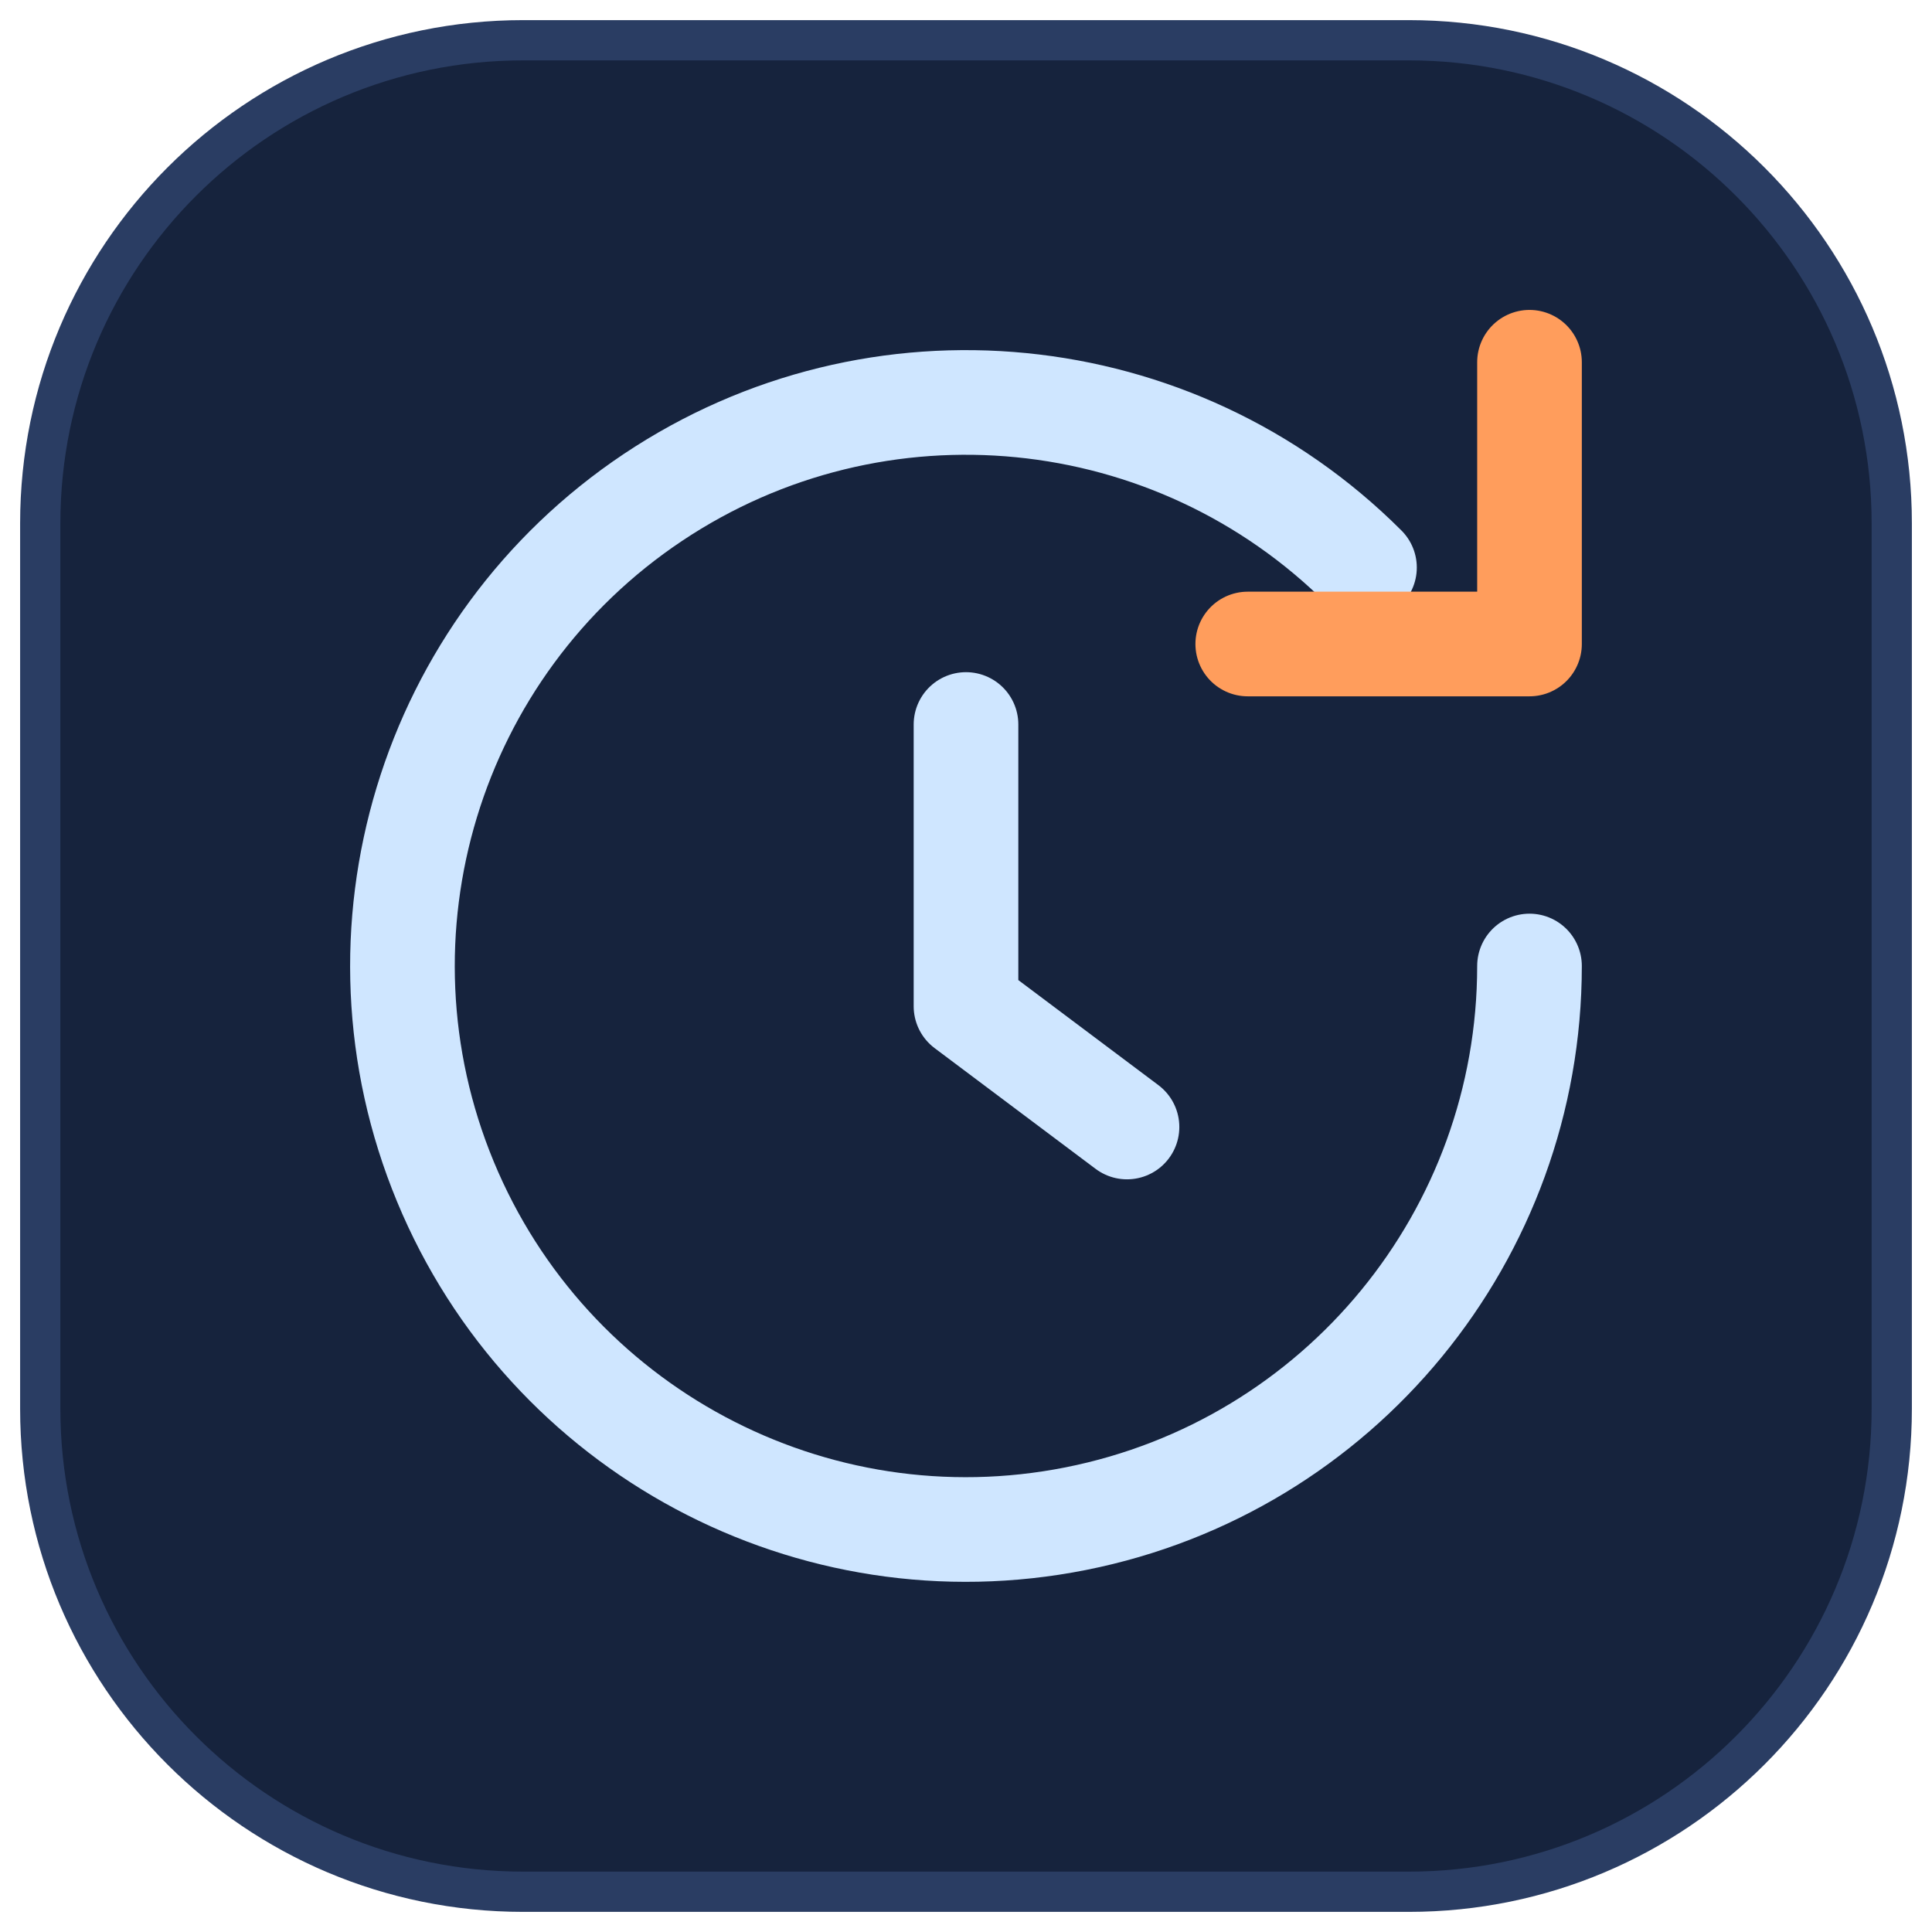
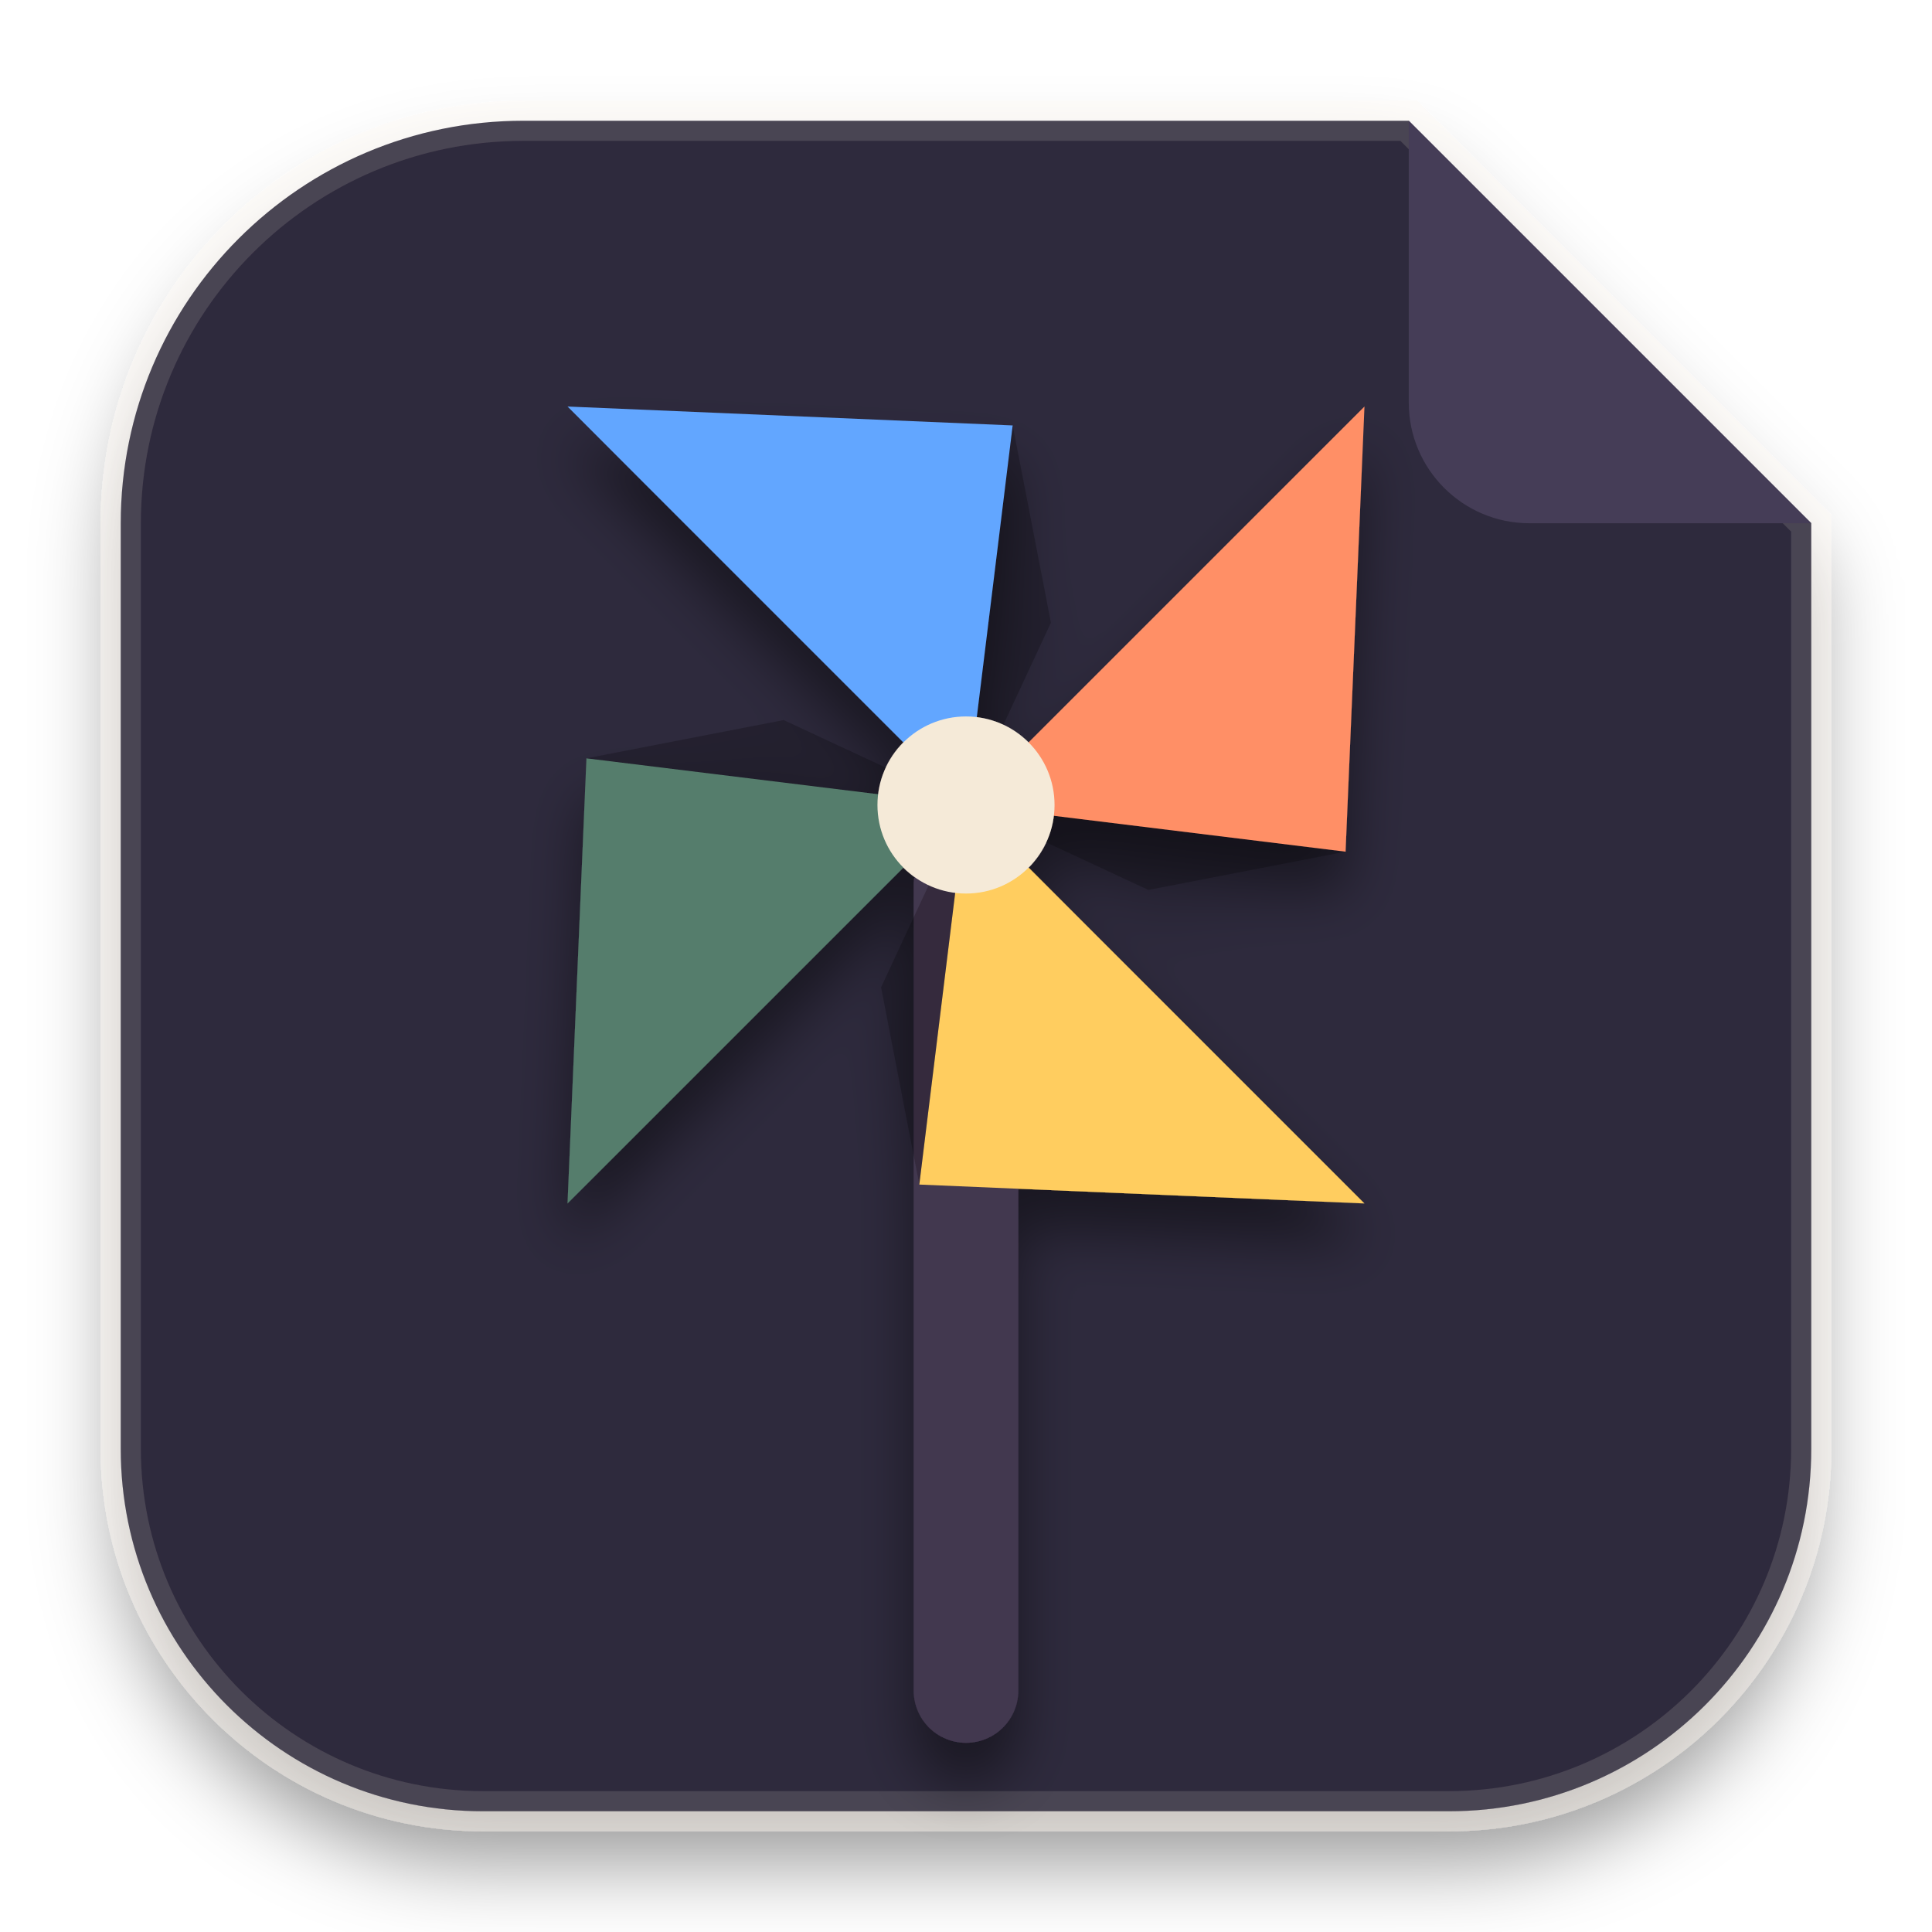
<svg xmlns="http://www.w3.org/2000/svg" viewBox="0 0 48 48" width="48" height="48">
-   <rect x="1" y="1" width="46" height="46" rx="12" fill="#16233d" stroke="#2a3d63" />
-   <g fill="none" stroke="#cfe6ff" stroke-width="2.6" stroke-linecap="round" stroke-linejoin="round">
-     <path d="M38 24a14 14 0 1 1-4.1-9.9" />
-     <path d="M38 9v7h-7" stroke="#ff9d5c" />
-     <path d="M24 18v7l4 3" />
+   <defs>
+     <filter id="isf53" x="-30%" y="-30%" width="160%" height="170%">
+       <feDropShadow dx="0" dy="1.2" stdDeviation="1" flood-color="#000000" flood-opacity="0.40" />
+     </filter>
+     <filter id="igf54" x="-30%" y="-30%" width="160%" height="170%">
+       <feDropShadow dx="0" dy="1" stdDeviation="0.7" flood-color="#000000" flood-opacity="0.45" />
+     </filter>
+   </defs>
+   <path d="M13 3 H35 L45 13 V36 a9 9 0 0 1 -9 9 H12 a9 9 0 0 1 -9 -9 V13 a10 10 0 0 1 10 -10 Z" fill="#2e2a3d" stroke="#f5ead8" stroke-opacity="0.14" filter="url(#isf53)" />
+   <path d="M35 3 V10 a3 3 0 0 0 3 3 H45 Z" fill="#453d57" />
+   <g filter="url(#igf54)">
+     <path d="M24 22 V42" stroke="#43384f" stroke-width="2.6" stroke-linecap="round" />
+     <path d="M24.00 20.00 L14.10 10.10 L25.16 10.57 Z" fill="#62a6ff" />
+     <path d="M24.00 20.00 L25.16 10.57 L26.11 15.47 Z" fill="#000" fill-opacity="0.22" />
+     <path d="M24.00 20.00 L33.90 10.10 L33.43 21.16 Z" fill="#ff8f66" />
+     <path d="M24.00 20.00 L33.43 21.16 L28.53 22.11 Z" fill="#000" fill-opacity="0.22" />
+     <path d="M24.00 20.00 L33.90 29.90 L22.84 29.43 Z" fill="#ffcd5e" />
+     <path d="M24.00 20.00 L22.84 29.43 L21.89 24.53 Z" fill="#000" fill-opacity="0.22" />
+     <path d="M24.00 20.00 L14.10 29.90 L14.57 18.84 Z" fill="#557d6c" />
+     <path d="M24.00 20.00 L14.57 18.84 L19.47 17.89 Z" fill="#000" fill-opacity="0.22" />
+     <circle cx="24" cy="20" r="2.2" fill="#f5ead8" />
  </g>
</svg>
